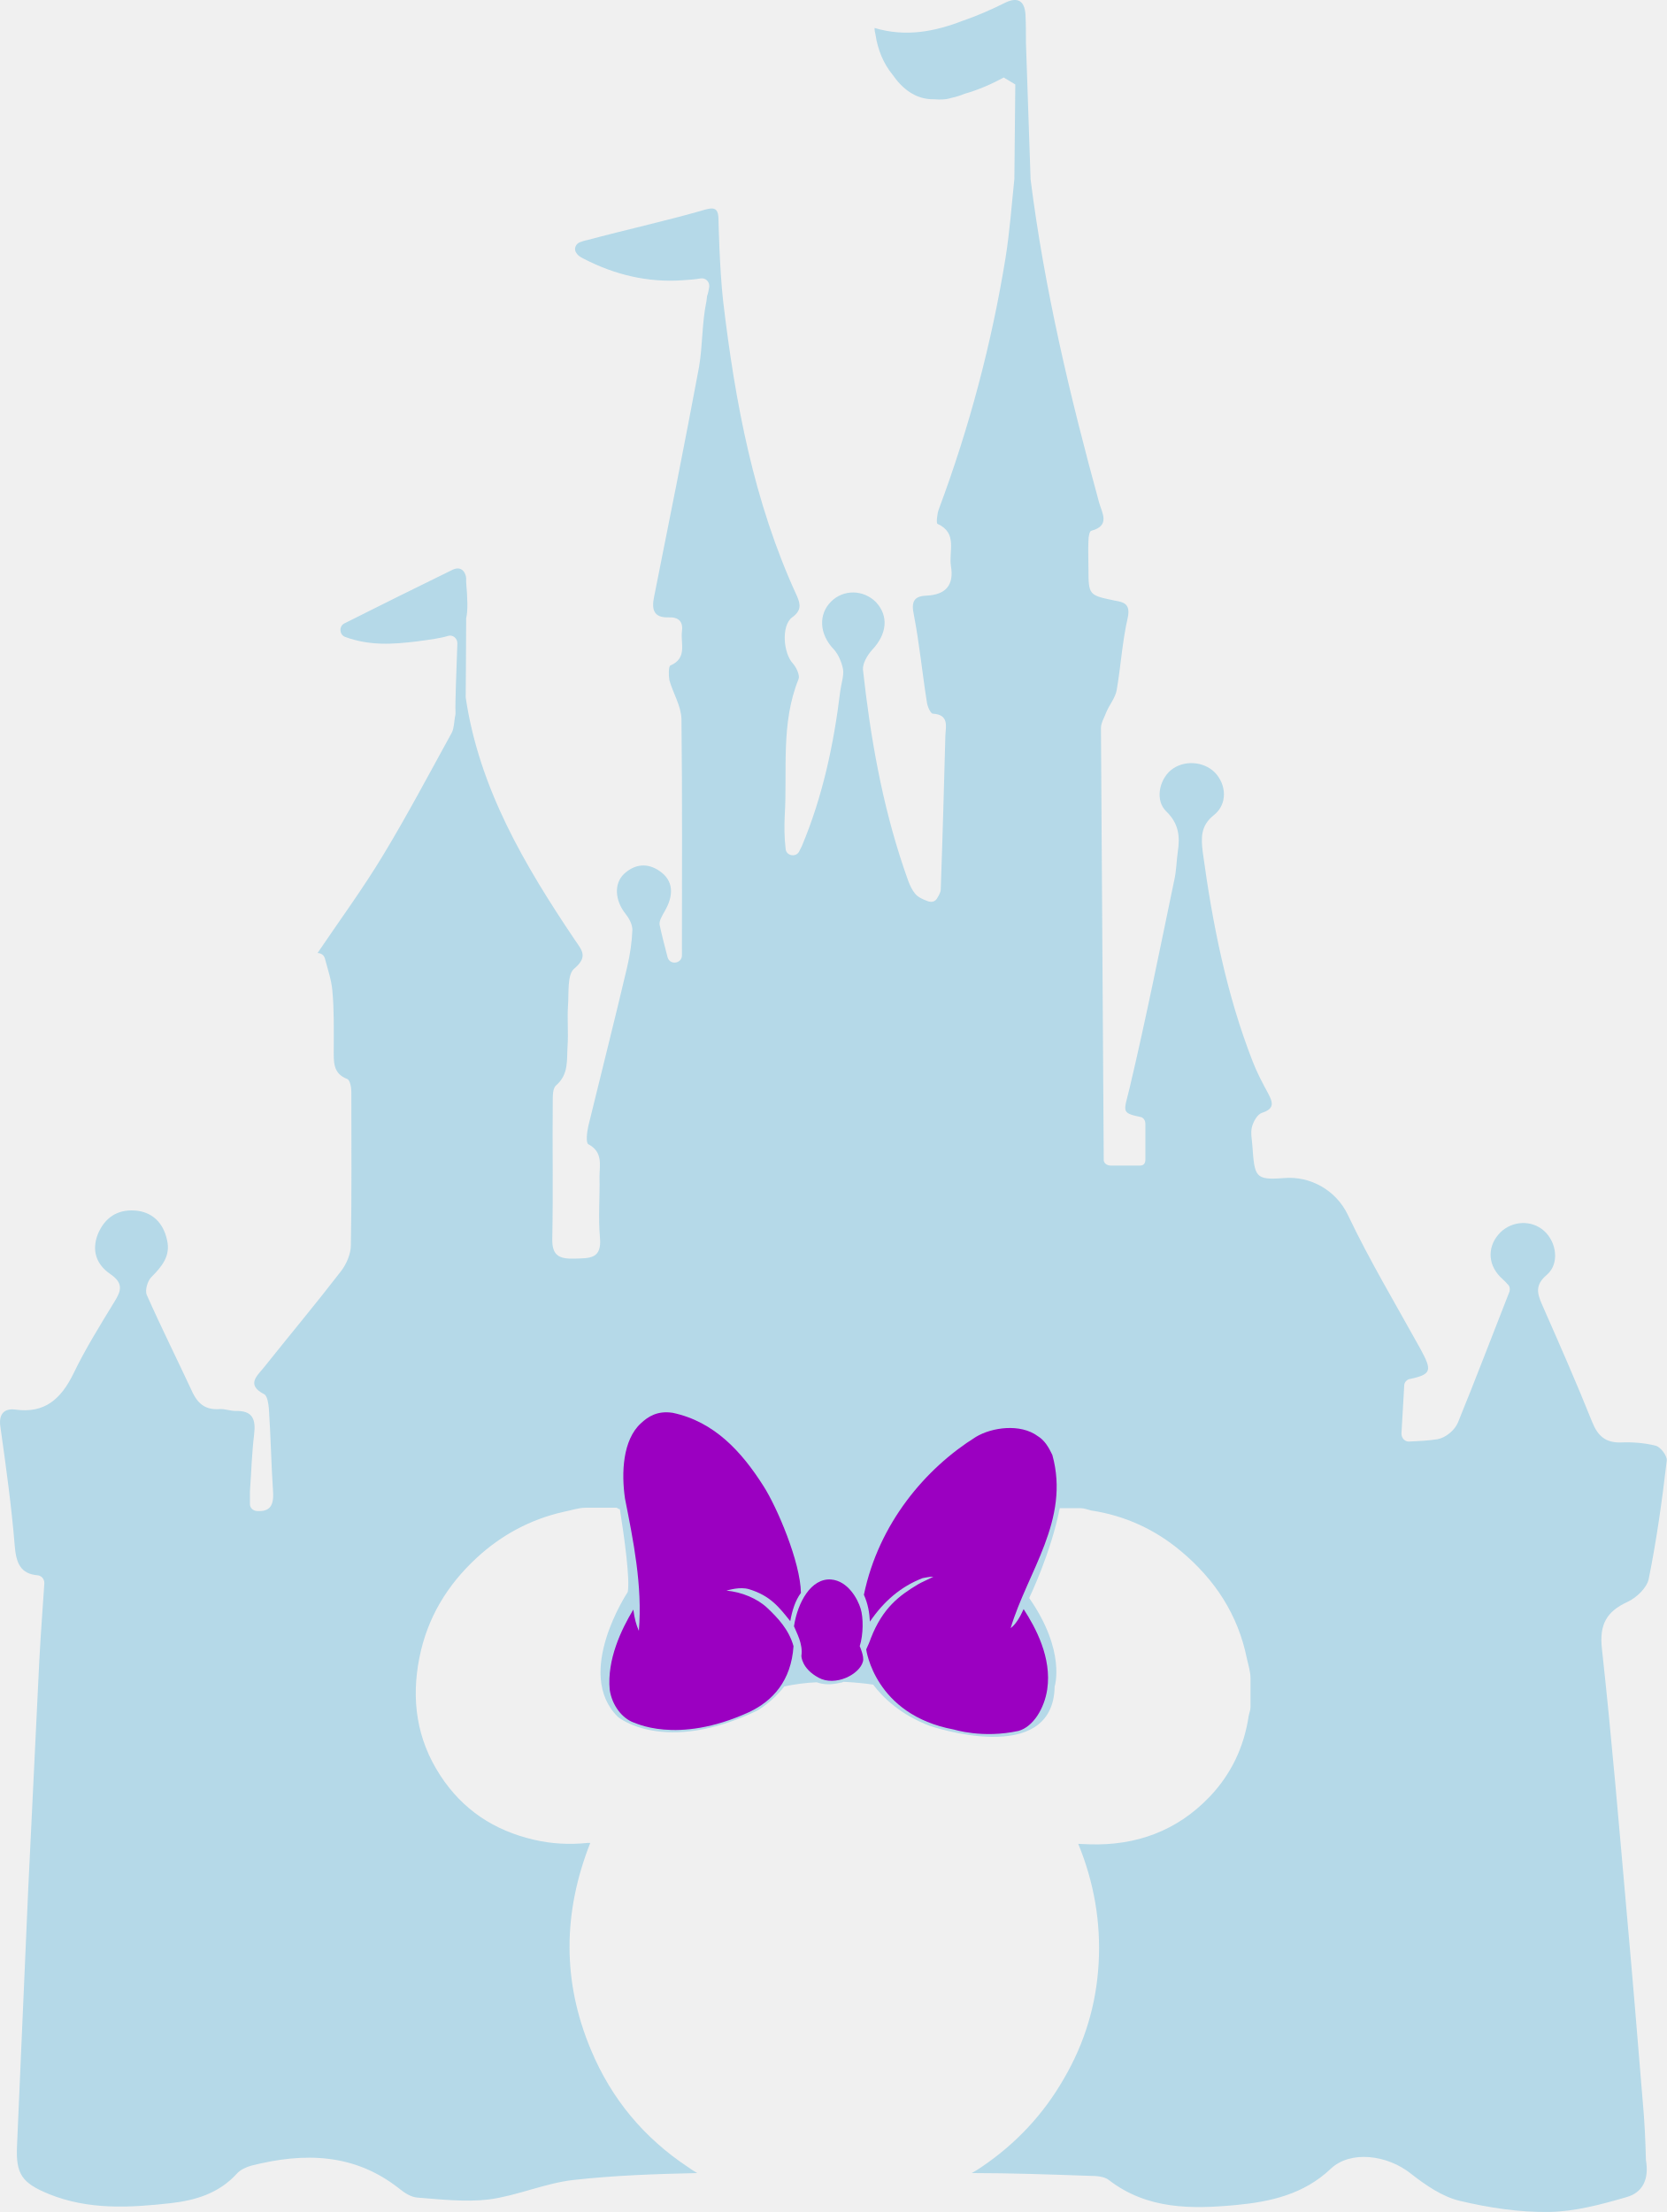
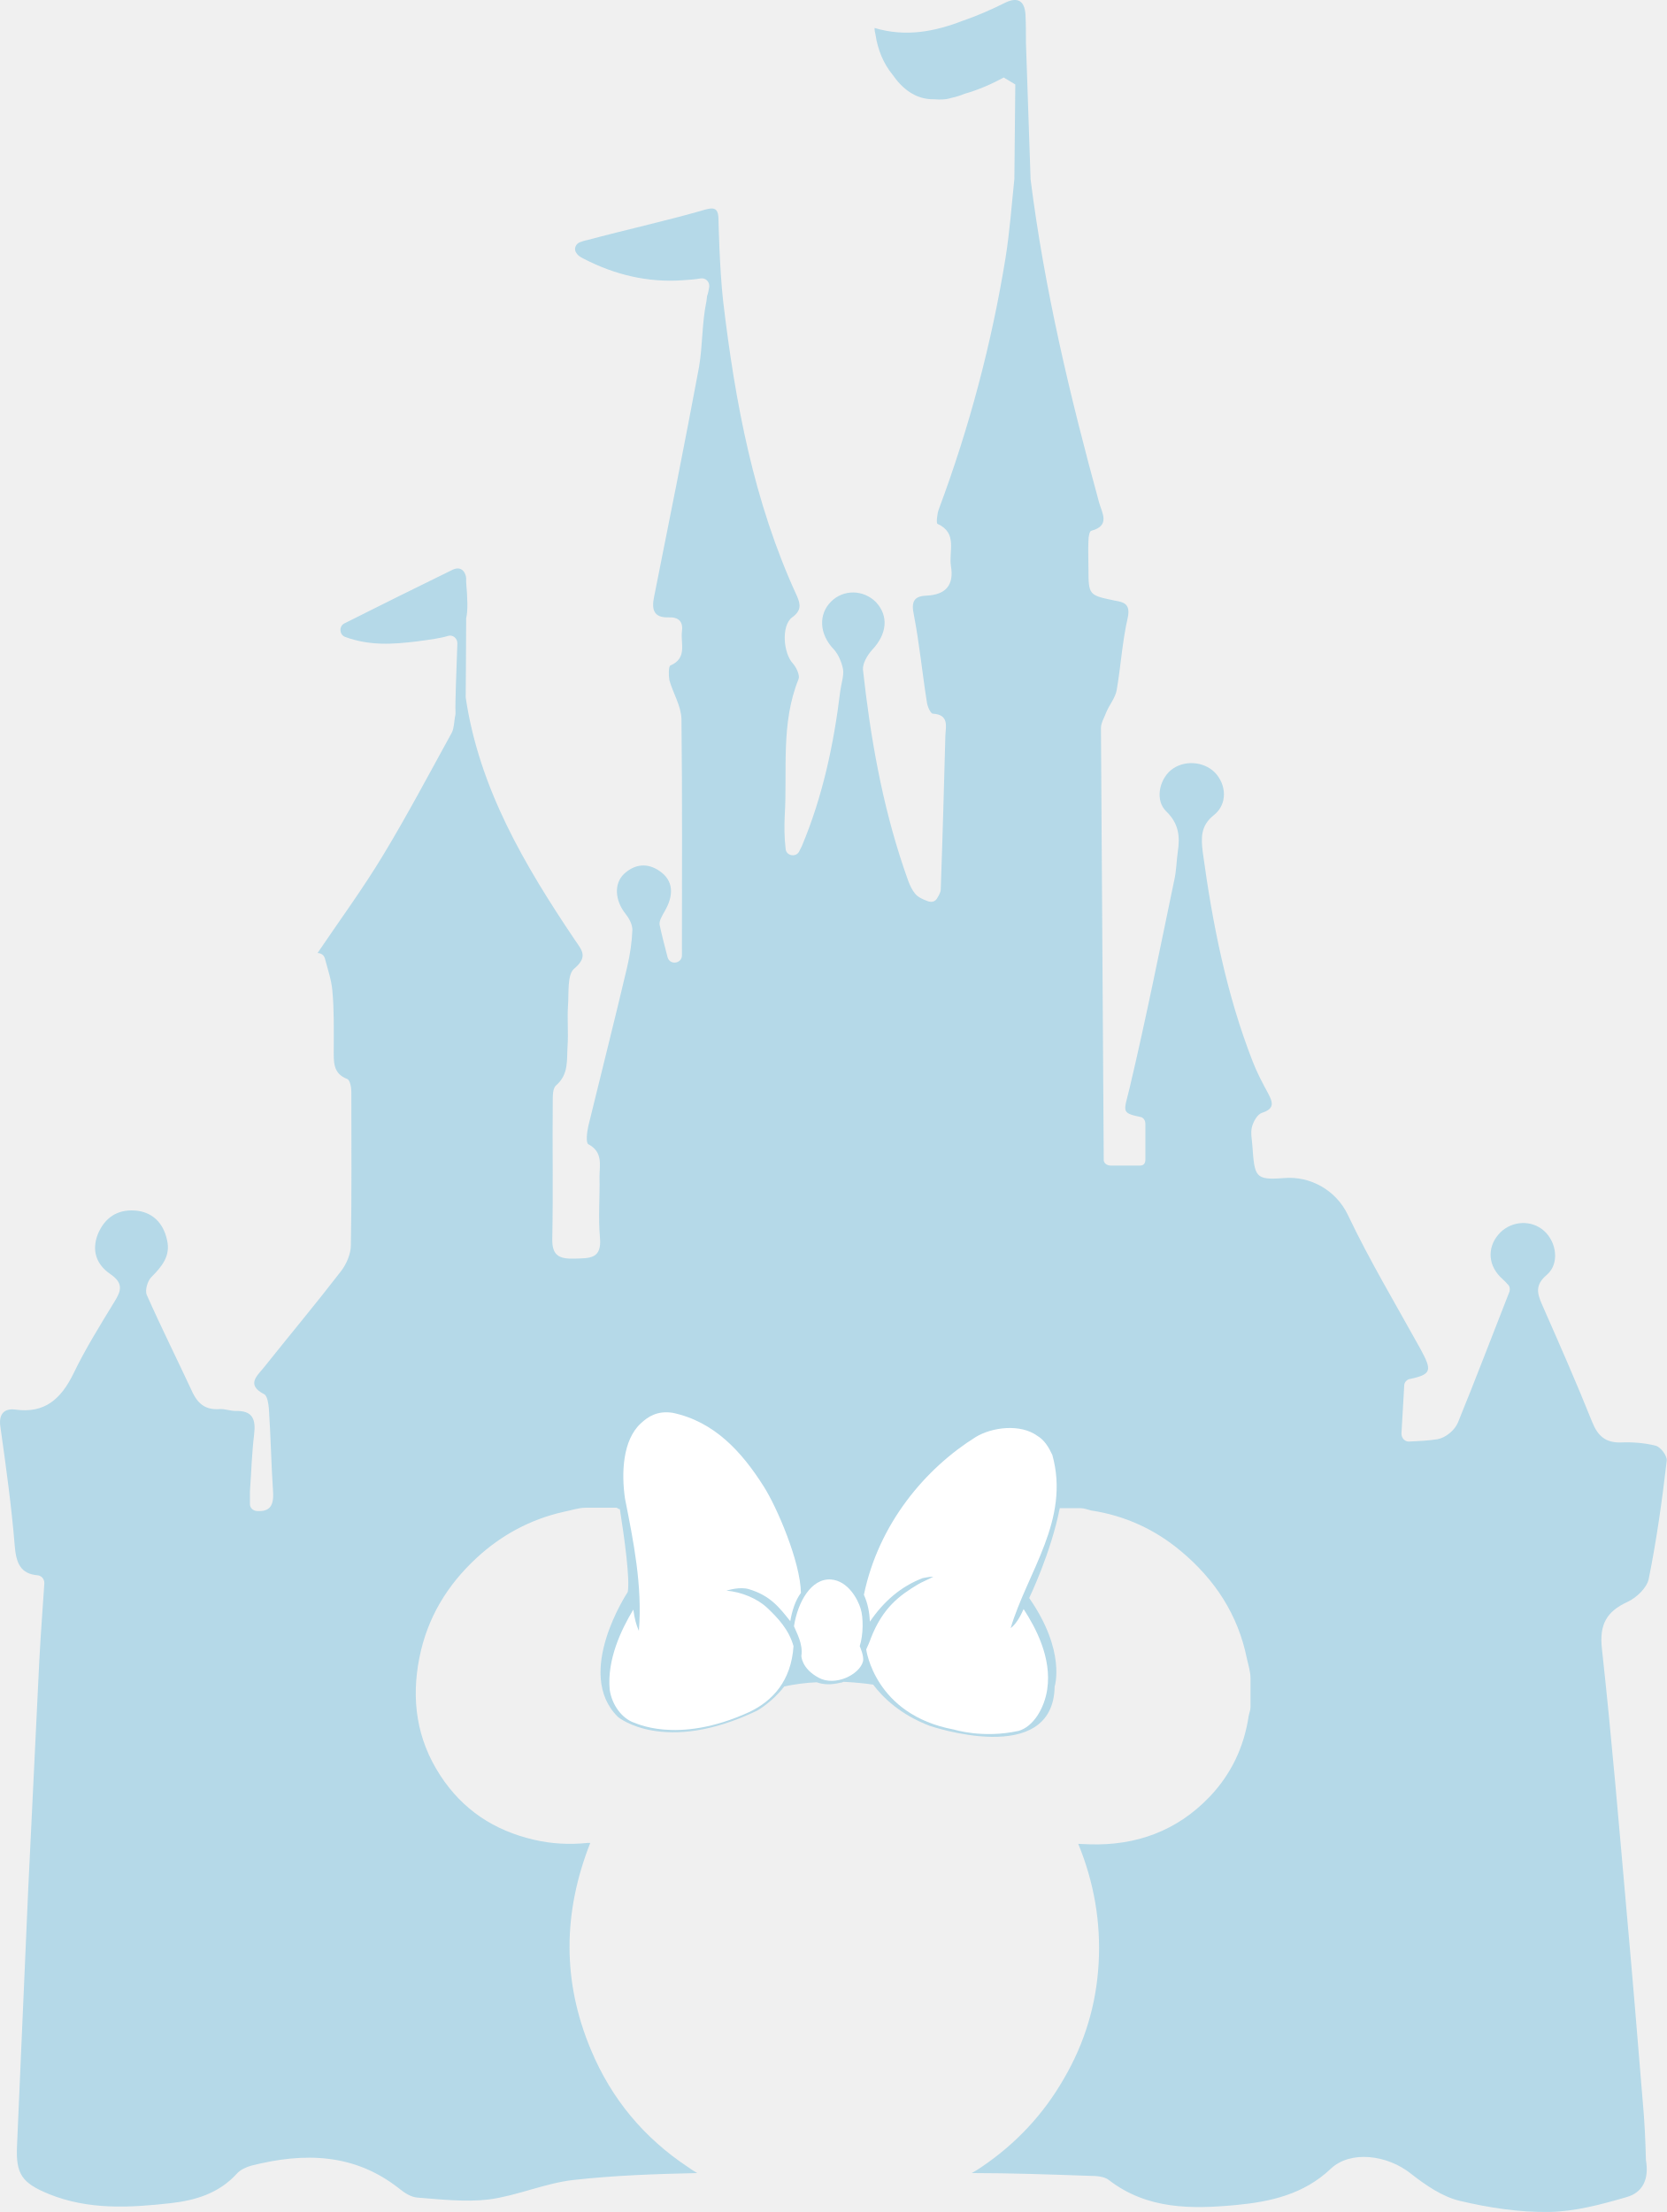
<svg xmlns="http://www.w3.org/2000/svg" version="1.1" id="Layer_1" x="0px" y="0px" style="enable-background:new 0 0 600 600;" xml:space="preserve" viewBox="118.42 61.36 359.98 477.75">
  <style type="text/css">
	.st0{fill-rule:evenodd;clip-rule:evenodd;fill:#B5D9E8;}
- 	.st1{fill-rule:evenodd;clip-rule:evenodd;fill:#9B00C1;}
+ 	.st1{fill-rule:evenodd;clip-rule:evenodd;fill:#FFFFFF;}
</style>
  <path id="XMLID_4_" class="st0" d="M473.2,515.1c-1.1-13.4-2.2-26.8-3.4-40.1c-1.7-19.2-3.3-38.4-5.4-57.5c-0.6-5.3,1-8.1,5.6-10.2  c1.9-0.9,4.1-3,4.5-4.9c1.7-8.4,2.9-17,3.9-25.6c0.1-1-1.3-2.9-2.4-3.2c-2.4-0.6-5-0.8-7.5-0.7c-3.3,0.1-5-1.4-6.2-4.4  c-3.4-8.5-7.1-16.9-10.8-25.3c-1.1-2.5-1.6-4.3,1-6.5c2.8-2.4,2.1-7.1-0.6-9.5c-2.7-2.4-6.8-2.2-9.4,0.3c-2.8,2.8-2.9,6.7-0.1,9.6  c0.5,0.5,1.1,1,1.6,1.6c0.5,0.4,0.6,1.1,0.4,1.7c-3.7,9.4-7.3,18.9-11.1,28.2c-0.7,1.7-2.7,3.3-4.4,3.6c-1.9,0.3-3.8,0.4-6.1,0.5  c-0.9,0.1-1.7-0.7-1.7-1.7c0.2-3.6,0.4-7,0.6-10.4c0-0.7,0.6-1.3,1.2-1.4c4.8-1,4.8-1.9,2.3-6.5c-5.3-9.6-11-19.1-15.7-29  c-2.5-5.2-8-8.4-13.8-7.9c-6.3,0.5-6.3-0.3-6.8-7c-0.1-1.3-0.4-2.8-0.1-4c0.3-1.2,1.2-2.8,2.2-3.1c2.8-0.9,2.3-2.3,1.3-4.2  c-1.2-2.2-2.4-4.5-3.3-6.8c-5.7-14.6-8.7-29.8-10.8-45.2c-0.4-3.2-0.5-5.8,2.4-8.1c3-2.4,2.7-6.6,0.2-9.2c-2.5-2.5-6.8-2.7-9.5-0.5  c-2.6,2.2-3.4,6.6-1,8.9c2.7,2.6,3,5.4,2.5,8.7c-0.3,2.1-0.3,4.2-0.8,6.3c-3.1,14.9-6.1,29.9-9.6,44.7c-1.2,5.1-2,5.4,2.3,6.3  c0.7,0.1,1.1,0.8,1.1,1.5v7.6c0,0.9-0.3,1.4-1.2,1.4h-6.3c-0.7,0-1.4-0.4-1.5-1.1c0-0.1,0-0.1,0-0.1c-0.2-31.1-0.4-62.2-0.6-93.3  c0-1.1,0.7-2.2,1.1-3.3c0.7-1.7,2-3.2,2.3-4.9c0.9-5.2,1.2-10.5,2.4-15.7c0.6-2.9-0.9-3.3-2.7-3.6c-5.7-1.2-5.8-1.1-5.8-7  c0-2-0.1-4,0-6c0-0.7,0.2-2,0.6-2.1c4.2-1.1,2.3-3.9,1.7-6.1c-6.3-23-11.8-46.1-14.8-69.8c0,0,0-0.1,0-0.1l-1-29.4l0,0  c0-2,0-4.1-0.1-6.1c-0.2-3-1.7-3.9-4.5-2.5c-3,1.5-6,2.8-9.2,3.9c-6,2.3-12.2,3.5-18.9,1.5c0,0.5,0.1,1,0.2,1.4h0l0,0  c0.5,3.4,1.8,6.4,3.7,8.7c2,2.9,4.9,5.4,9,5.3c1.2,0.1,2.5,0.1,3.7-0.3c1-0.2,1.9-0.5,2.9-0.9c3.2-0.9,6.2-2.3,8.4-3.5  c1.4,0.8,1.1,0.7,2.5,1.5l-0.2,20.4c-0.6,5.7-1,11.4-1.9,17c-3,18.5-7.8,36.6-14.4,54.3c-0.4,1-0.6,3.1-0.3,3.2  c4.4,2,2.4,5.9,2.9,9.1c0.7,4.1-1.1,6.2-5.2,6.4c-2.9,0.1-3.4,1.4-2.8,4.2c1.2,6.2,1.8,12.5,2.8,18.8c0.1,0.9,0.8,2.5,1.3,2.5  c3.5,0.2,2.8,2.7,2.7,4.7c-0.3,11.1-0.6,22.1-1,33.2c0,0.7-0.4,1.3-0.8,2c-0.4,0.7-1.2,0.9-2,0.6c-1.1-0.4-2.2-0.9-2.8-1.7  c-1.2-1.5-1.7-3.6-2.4-5.5c-4.7-13.9-7.2-28.3-8.8-42.8c-0.1-1.4,1-3.2,2-4.3c3.2-3.4,3.6-7.3,0.8-10.3c-2.7-2.7-7-2.8-9.7-0.1  c-2.8,2.8-2.5,7.1,0.6,10.3c1,1.1,1.7,2.8,2,4.3c0.2,1.5-0.4,3.1-0.6,4.7c-1.4,11.5-3.8,22.8-8.3,33.5c-0.2,0.4-0.4,0.8-0.6,1.2  c-0.7,1.3-2.8,0.9-2.9-0.6c-0.3-2.5-0.3-4.8-0.2-7.1c0.6-9.9-0.9-20,3-29.6c0.3-0.8-0.5-2.5-1.2-3.3c-2.1-2.2-2.6-8.2-0.2-10  c2.1-1.5,1.8-2.9,1-4.7c-9.3-20.2-13.3-41.7-15.9-63.6c-0.8-7.2-1-17.5-1-17.5h0c0-3-1.2-2.8-3.8-2c-8.1,2.3-16.3,4.1-24.5,6.3  c-0.6,0.1-1.1,0.3-1.7,0.5c-0.9,0.4-1.3,1.5-0.7,2.3c0.3,0.5,0.7,0.8,1.7,1.3c6.6,3.4,13.7,5.1,21.1,4.6c1.6-0.1,2.9-0.2,4-0.4  c1.1-0.2,2,0.7,1.9,1.8c-0.1,0.6-0.2,1.1-0.3,1.5c-0.1,0.3-0.2,0.5-0.2,0.8c0,0.3-0.1,0.5-0.1,0.8c0,0,0,0,0,0v0  c-1,4.7-0.8,9.5-1.6,14.2c-3.1,16.6-6.4,33.1-9.7,49.6c-0.6,2.8-0.1,4.6,3.1,4.5c2.3-0.1,3.2,1,2.9,3.1c-0.3,2.6,1.2,5.7-2.5,7.3  c-0.4,0.2-0.4,2.2-0.2,3.2c0.8,2.8,2.5,5.5,2.6,8.3c0.2,17,0.1,34.1,0.1,51.1c0,1.8-2.6,2.2-3.1,0.4c-0.6-2.3-1.2-4.6-1.7-6.9  c-0.2-0.9,0.5-2,1-2.9c2.2-3.7,1.9-6.8-1-8.8c-2.6-1.8-5.3-1.6-7.7,0.6c-2.2,2.1-2,5.7,0.3,8.6c0.8,1,1.5,2.3,1.5,3.5  c-0.1,2.6-0.5,5.3-1.1,7.9c-2.7,11.5-5.6,22.9-8.4,34.4c-0.3,1.3-0.6,3.7,0,4c3.2,1.7,2.4,4.5,2.4,7c0.1,4.4-0.3,8.8,0.1,13.2  c0.4,4.6-2.2,4.4-5.5,4.5c-3.4,0.1-4.9-0.7-4.8-4.4c0.2-9.9,0-19.8,0.1-29.6c0-1.2,0-2.8,0.7-3.4c2.8-2.4,2.3-5.5,2.5-8.5  c0.2-2.9-0.1-5.9,0.1-8.8c0.2-2.7-0.2-6.6,1.3-7.9c3.1-2.6,1.7-4,0.2-6.2c-10.9-16.2-20.7-32.8-23.6-52.4c0-0.1,0-0.2,0-0.3  c0-1.6,0.1-10.1,0.1-16.5c0-0.1,0-0.2,0-0.3c0.4-1.7,0.3-4.2,0-7.8c0-0.3,0,0,0-0.8c0-0.8-0.7-2.9-2.9-1.9  c-7.6,3.7-15.2,7.5-23.4,11.6c-1.2,0.6-1.1,2.4,0.1,2.9c5.4,2,10.4,1.6,15.5,1c3-0.4,5.2-0.7,6.8-1.2c1-0.3,2,0.5,2,1.6  c-0.2,5.9-0.5,12.9-0.4,14.9c0,0.3,0,0.6-0.1,0.9c-0.2,1.1-0.2,2.5-0.7,3.5c-4.9,8.9-9.6,17.8-14.8,26.4  c-4.4,7.3-9.4,14.1-14.2,21.2c0,0,0,0,0,0c0.7,0,1.4,0.4,1.6,1.2c0.6,2.3,1.4,4.6,1.6,6.9c0.4,4.2,0.3,8.5,0.3,12.8  c0,2.6-0.2,5.1,2.9,6.3c0.6,0.2,0.9,1.8,0.9,2.7c0,11.1,0.1,22.2-0.1,33.2c0,1.9-1,4.2-2.2,5.7c-5.4,7-11,13.7-16.5,20.6  c-1.4,1.8-4.1,3.8,0,5.9c0.7,0.4,0.9,2.1,1,3.2c0.4,6,0.5,12,0.9,17.9c0.2,3.3-1,4.3-3.6,4.1c-0.8-0.1-1.4-0.7-1.4-1.5  c0-0.9,0-1.8,0-2.7c0.3-4.1,0.4-8.2,0.9-12.3c0.4-3.3-0.3-5.2-4-5.1c-1.2,0-2.4-0.5-3.5-0.4c-2.8,0.2-4.5-1-5.7-3.4  c-3.3-7.1-6.8-14.1-10-21.3c-0.4-1,0.2-3,1-3.8c2.3-2.3,4.2-4.6,3.4-8c-0.8-3.8-3.3-6.2-7.1-6.4c-3.6-0.2-6.3,1.5-7.8,5  c-1.5,3.7-0.3,6.7,2.6,8.7c2.8,1.9,2.5,3.5,1,5.9c-3.1,5.1-6.3,10.2-8.9,15.6c-2.7,5.5-6.2,8.7-12.6,7.8c-2.4-0.3-3.6,1-3.2,3.7  c1.2,8.5,2.4,17.1,3.1,25.7c0.3,3.7,1.2,6.1,5,6.4c0.8,0.1,1.4,0.8,1.4,1.7c-0.4,5.8-0.8,11.3-1.1,16.9c-0.8,16.5-1.6,33-2.4,49.5  c-0.8,18.3-1.6,36.7-2.4,55c-0.3,6.2,1,8.1,6.8,10.5c8.6,3.5,17.5,3,26.4,2c5.3-0.6,10.4-2.1,14.3-6.4c0.7-0.8,2-1.4,3.1-1.7  c11.4-2.9,22.3-2.7,32,5c1.1,0.9,2.5,1.8,3.9,1.9c5.1,0.4,10.4,1,15.4,0.4c6.1-0.8,12.1-3.5,18.2-4.2c8.9-1,17.8-1.3,26.8-1.5  c-0.7-0.4-1.3-0.8-2-1.3c-9.5-6.3-16.5-14.7-20.9-25.2c-6.3-14.9-6.1-29.8-0.2-44.8c-0.2,0-0.4,0-0.6,0c-3.9,0.4-7.8,0.2-11.6-0.7  c-8.6-2-15.4-6.5-20.2-13.9c-5.1-7.8-6.3-16.4-4.5-25.4c1.7-8.6,6-15.7,12.4-21.6c5.3-4.9,11.6-8.3,18.7-9.9  c1.6-0.3,3.2-0.9,4.8-0.9c2.2,0,4.4,0,6.6,0c0.2,0,0.4,0.2,0.6,0.3c0.1,0,0.2,0,0.2,0c1,6.4,2.2,15.1,1.7,17.9c0,0-11.7,17.6-2.1,27  c0,0,9.9,8.3,30.1-1.4c0,0,3.3-1.9,5.8-5.2c2.3-0.5,4.7-0.8,7-0.9c1.4,0.5,3,0.6,5.1,0.1c0,0,0.3,0,0.7-0.2c2.1,0.1,4.3,0.3,6.4,0.6  c2.1,2.8,5.9,6.5,12.2,8.9c0,0,26.7,9.2,27-8.5c0,0,2.5-7.6-5.5-19.1c0,0,4.7-9.7,6.6-19.4c1.5,0,3,0,4.5,0c0.8,0,1.5,0.3,2.3,0.5  c7.3,1.1,13.8,4.1,19.4,8.8c7.3,6.1,12.3,13.7,14.2,23.1c0.3,1.4,0.8,2.9,0.8,4.3c0,2.1,0,4.2,0,6.3c0,0.6-0.3,1.3-0.4,1.9  c-1,6.7-3.8,12.6-8.5,17.5c-7,7.3-15.8,10.5-25.8,10.2c-0.8,0-1.6-0.1-2.5-0.1c3.4,8.3,4.9,16.9,4.4,25.8c-0.5,8.9-3,17.2-7.5,24.9  c-4.4,7.7-10.4,14.1-17.8,19.1c-0.7,0.5-1.4,0.9-2.1,1.3c8.5,0,17,0.3,25.4,0.6c1.4,0,3.2,0.1,4.2,0.9c8.3,6.4,17.9,6.3,27.5,5.4  c7.4-0.7,14.6-2.3,20.4-7.8c4.3-4.1,12.3-3,17.3,1c3.2,2.5,6.8,5,10.6,5.9c6.3,1.5,12.9,2.5,19.3,2.4c5.6-0.1,11.2-1.6,16.7-3.2  c3.6-1,4.9-4,4.2-8C473.8,523.6,473.6,519.4,473.2,515.1z" />
  <g id="XMLID_197_">
    <path id="XMLID_5_" class="st1" d="M338.4,435.2c3.2-0.9,5.6-4.9,6.2-9c1-6.8-2.5-13.3-5.1-17.3c-0.8,1.8-1.8,3.4-2.8,4.1   c3.6-12.1,12.9-23.4,9-37.4c-0.8-1.7-1.7-3.2-3.2-4.1c-3.7-2.7-9.8-1.9-13.3,0.2c-10.9,6.8-21,18.7-24.2,34.1   c0.9,2,1.2,3.9,1.3,5.8c3-4.4,6.7-7.6,11.4-9.4c0.7-0.1,1.3-0.3,2.3-0.3c-1.3,0.7-2.4,1.1-3.4,1.7c-3.8,2.3-7.5,4.9-10.1,11.6   c-0.3,0.9-0.6,1.5-1,2.4c0,0,1.8,14.1,18.9,17.3C324.5,434.9,330.6,436.9,338.4,435.2L338.4,435.2z" />
    <path id="XMLID_12_" class="st1" d="M280.3,431.1c5-2.4,9-6.7,9.5-14.2c-1-3.6-3.4-6.1-5.6-8.2c-2.2-2.1-5.6-3.5-8.9-3.8   c0.5-0.1,2.9-0.9,4.9-0.3c4.6,1.4,6.5,3.9,8.9,6.9c0.4-2.3,1.1-4.5,2.3-6.1c-0.1-6.7-5.2-18.6-8.1-23.1   c-4.7-7.4-10.6-13.9-19.6-15.8c-3.3-0.5-5.3,0.8-6.9,2.3c-3.9,3.6-4.2,10.7-3.4,16.2c1.8,9.1,3.8,18.8,3,28.6   c-0.6-1.4-0.9-2.5-1.2-4.6c-2.6,4.3-5.7,10.8-5.1,17.3c0.5,3.4,2.7,6.2,5.2,7.1C255.2,433.2,264.4,438.4,280.3,431.1L280.3,431.1z" />
    <path id="XMLID_13_" class="st1" d="M304.1,416.9c0.8-2.5,0.8-6.2,0.2-8.1c-0.6-2-2.7-6-6.4-6.3c-4.3-0.3-7.2,4.9-8,10.1   c0.5,1.3,2,3.8,1.6,6.4c0,0,0,2.7,3.7,4.7c3.6,2,8.9-0.7,9.6-3.5C305.1,419.1,304.1,416.9,304.1,416.9L304.1,416.9z" />
  </g>
</svg>
